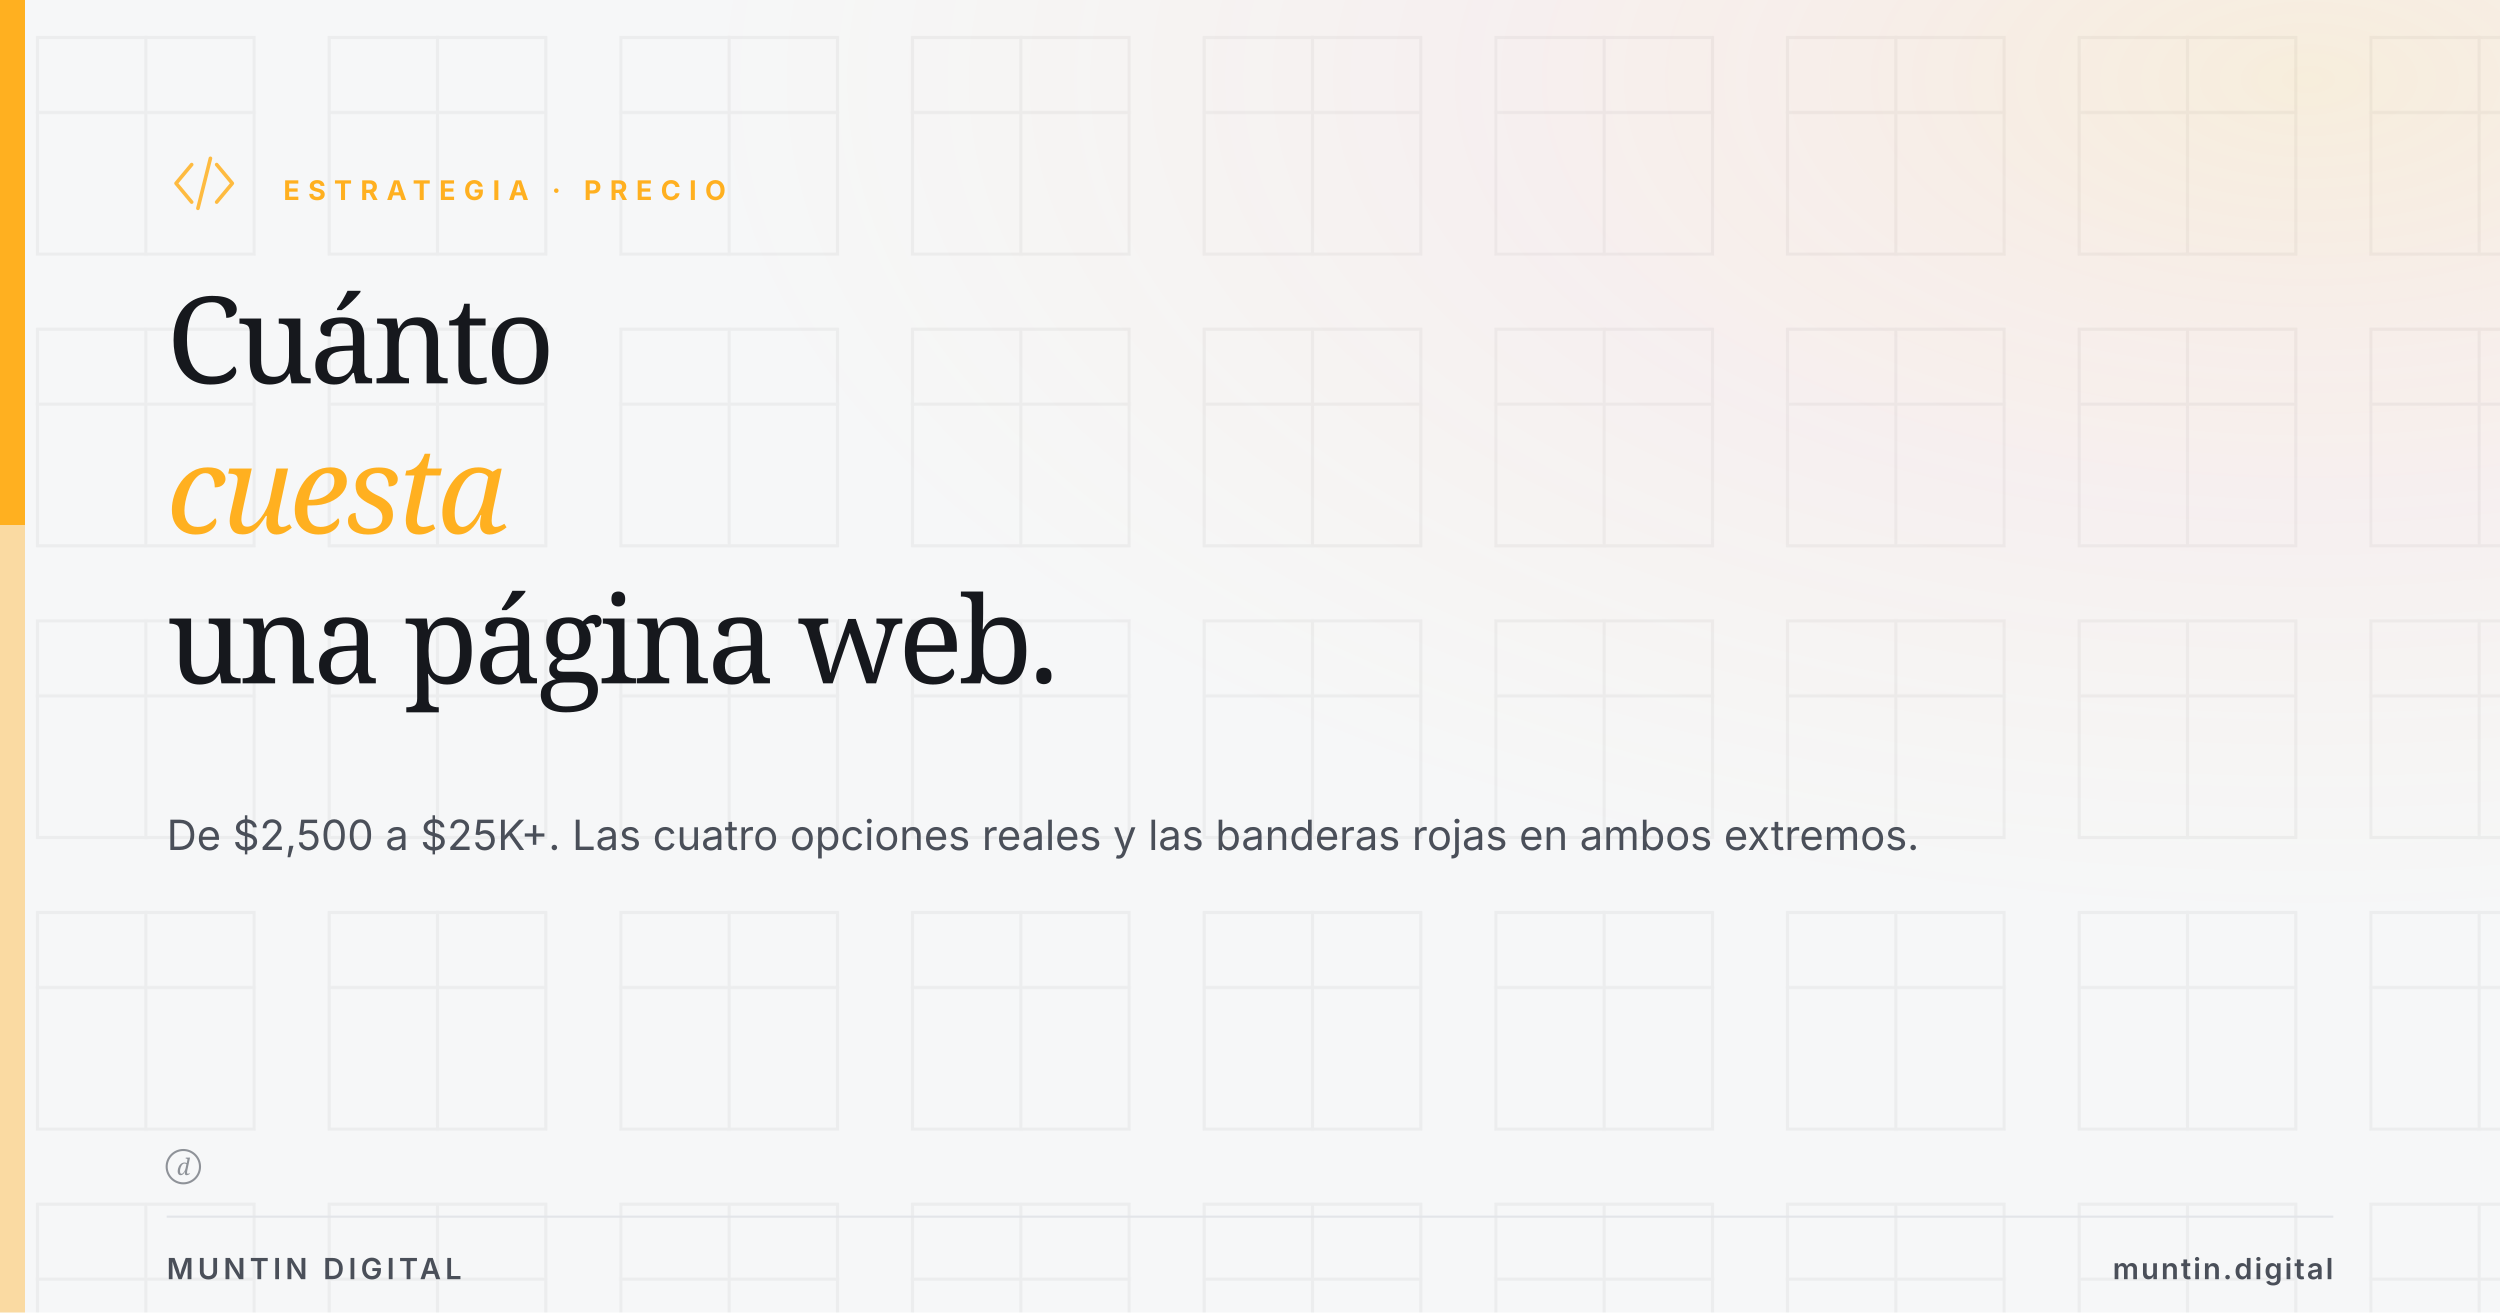
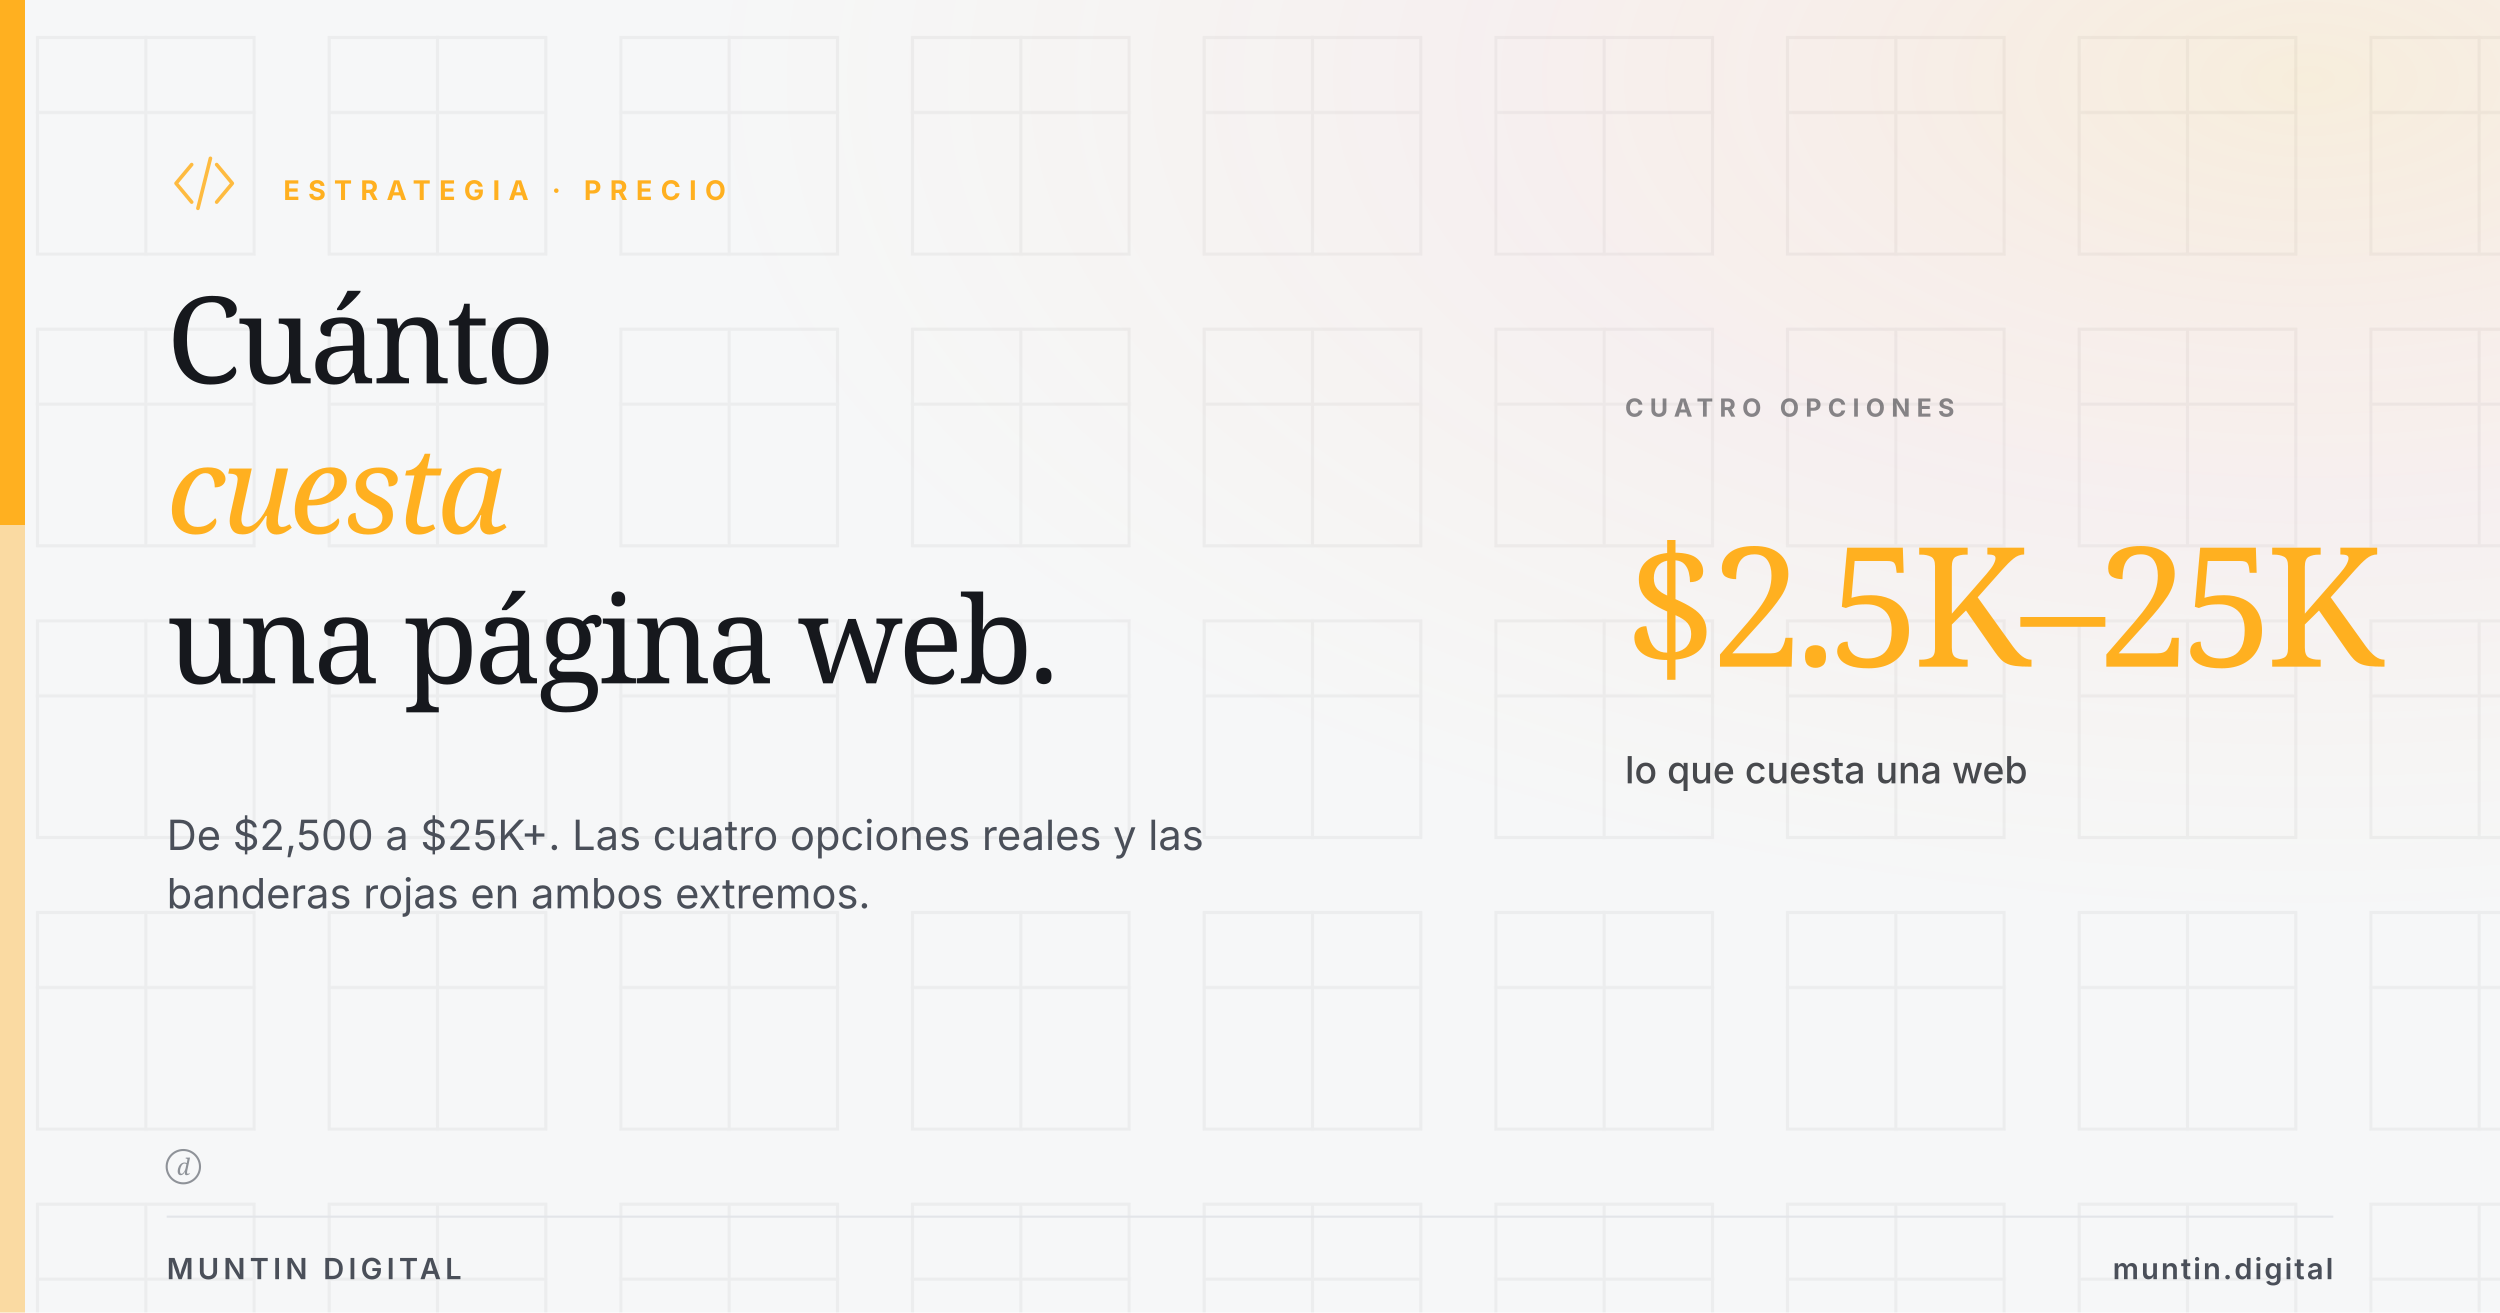
<svg xmlns="http://www.w3.org/2000/svg" viewBox="0 0 1200 630" width="1200" height="630">
  <rect width="1200" height="630" fill="#F6F7F8" />
  <defs>
    <pattern id="muntinField" x="0" y="0" width="140" height="140" patternUnits="userSpaceOnUse">
      <g transform="translate(18, 18)" fill="none" stroke="#16181D" stroke-width="1.5" stroke-linecap="square" stroke-linejoin="miter">
        <rect x="0" y="0" width="104" height="104" />
        <line x1="52" y1="0" x2="52" y2="104" />
        <line x1="0" y1="36" x2="104" y2="36" />
      </g>
    </pattern>
  </defs>
  <rect width="1200" height="630" fill="url(#muntinField)" opacity="0.045" />
  <defs>
    <radialGradient id="ghWarmSoft" cx="92%" cy="6%" r="64%">
      <stop offset="0%" stop-color="#FFB020" stop-opacity="0.13" />
      <stop offset="52%" stop-color="#FF6B5C" stop-opacity="0.05" />
      <stop offset="100%" stop-color="#FFB020" stop-opacity="0" />
    </radialGradient>
  </defs>
  <rect width="1200" height="630" fill="url(#ghWarmSoft)" />
  <rect x="0" y="0" width="12" height="252" fill="#FFB020" />
  <rect x="0" y="252" width="12" height="378" fill="#FFB020" opacity="0.4" />
  <g transform="translate(80, 70) scale(1.5)" fill="none" stroke="#FFB020" stroke-width="1.167" stroke-linecap="round" stroke-linejoin="round" color="#FFB020" opacity="0.85">
    <polyline points="8 6 3 12 8 18" />
    <polyline points="16 6 21 12 16 18" />
    <line x1="14" y1="4" x2="10" y2="20" />
  </g>
  <text x="136" y="96" font-family="Inter, Arial, sans-serif" font-size="13" font-weight="700" letter-spacing="4" fill="#FFB020">ESTRATEGIA · PRECIO</text>
  <text x="80" y="184" font-family="Fraunces, Georgia, serif" font-size="58" font-weight="500" letter-spacing="-2" fill="#16181D">Cuánto</text>
  <text x="80" y="256" font-family="Fraunces, Georgia, serif" font-style="italic" font-size="58" font-weight="400" letter-spacing="-2" fill="#FFB020">cuesta</text>
  <text x="80" y="328" font-family="Fraunces, Georgia, serif" font-size="58" font-weight="500" letter-spacing="-2" fill="#16181D">una página web.</text>
  <text x="80" y="408" font-family="Inter, Arial, sans-serif" font-size="20" font-weight="400" fill="#4A4F59">
-     <tspan x="80" dy="0">De $2,500 a $25K+. Las cuatro opciones reales y las banderas rojas en ambos extremos.</tspan>
+     <tspan x="80" dy="0">De $2,500 a $25K+. Las cuatro opciones reales y las</tspan>
+     <tspan x="80" dy="28">banderas rojas en ambos extremos.</tspan>
  </text>
+   <text x="780" y="200" font-family="Inter, Arial, sans-serif" font-size="12" font-weight="700" letter-spacing="3" fill="#16181D" opacity="0.5">CUATRO OPCIONES</text>
+   <text x="780" y="320" font-family="Fraunces, Georgia, serif" font-size="80" font-weight="500" letter-spacing="-4" fill="#FFB020">$2.5K–25K</text>
+   <text x="780" y="376" font-family="Inter, Arial, sans-serif" font-size="18" font-weight="500" fill="#16181D" opacity="0.78">lo que cuesta una web</text>
  <g transform="translate(80, 552)" fill="#4A4F59" opacity="0.6">
    <circle cx="8" cy="8" r="8" fill="none" stroke="#4A4F59" stroke-width="1" />
    <text x="8" y="12" text-anchor="middle" font-family="Fraunces, Georgia, serif" font-style="italic" font-size="11" font-weight="500" fill="#4A4F59">d</text>
  </g>
  <line x1="80" y1="584" x2="1120" y2="584" stroke="#E3E5E9" stroke-width="1" />
  <text x="80" y="614" font-family="Inter, Arial, sans-serif" font-size="14" font-weight="600" letter-spacing="2" fill="#4A4F59">MUNTIN DIGITAL</text>
  <text x="1120" y="614" text-anchor="end" font-family="Inter, Arial, sans-serif" font-size="14" font-weight="600" letter-spacing="1" fill="#4A4F59">muntin.digital</text>
</svg>
